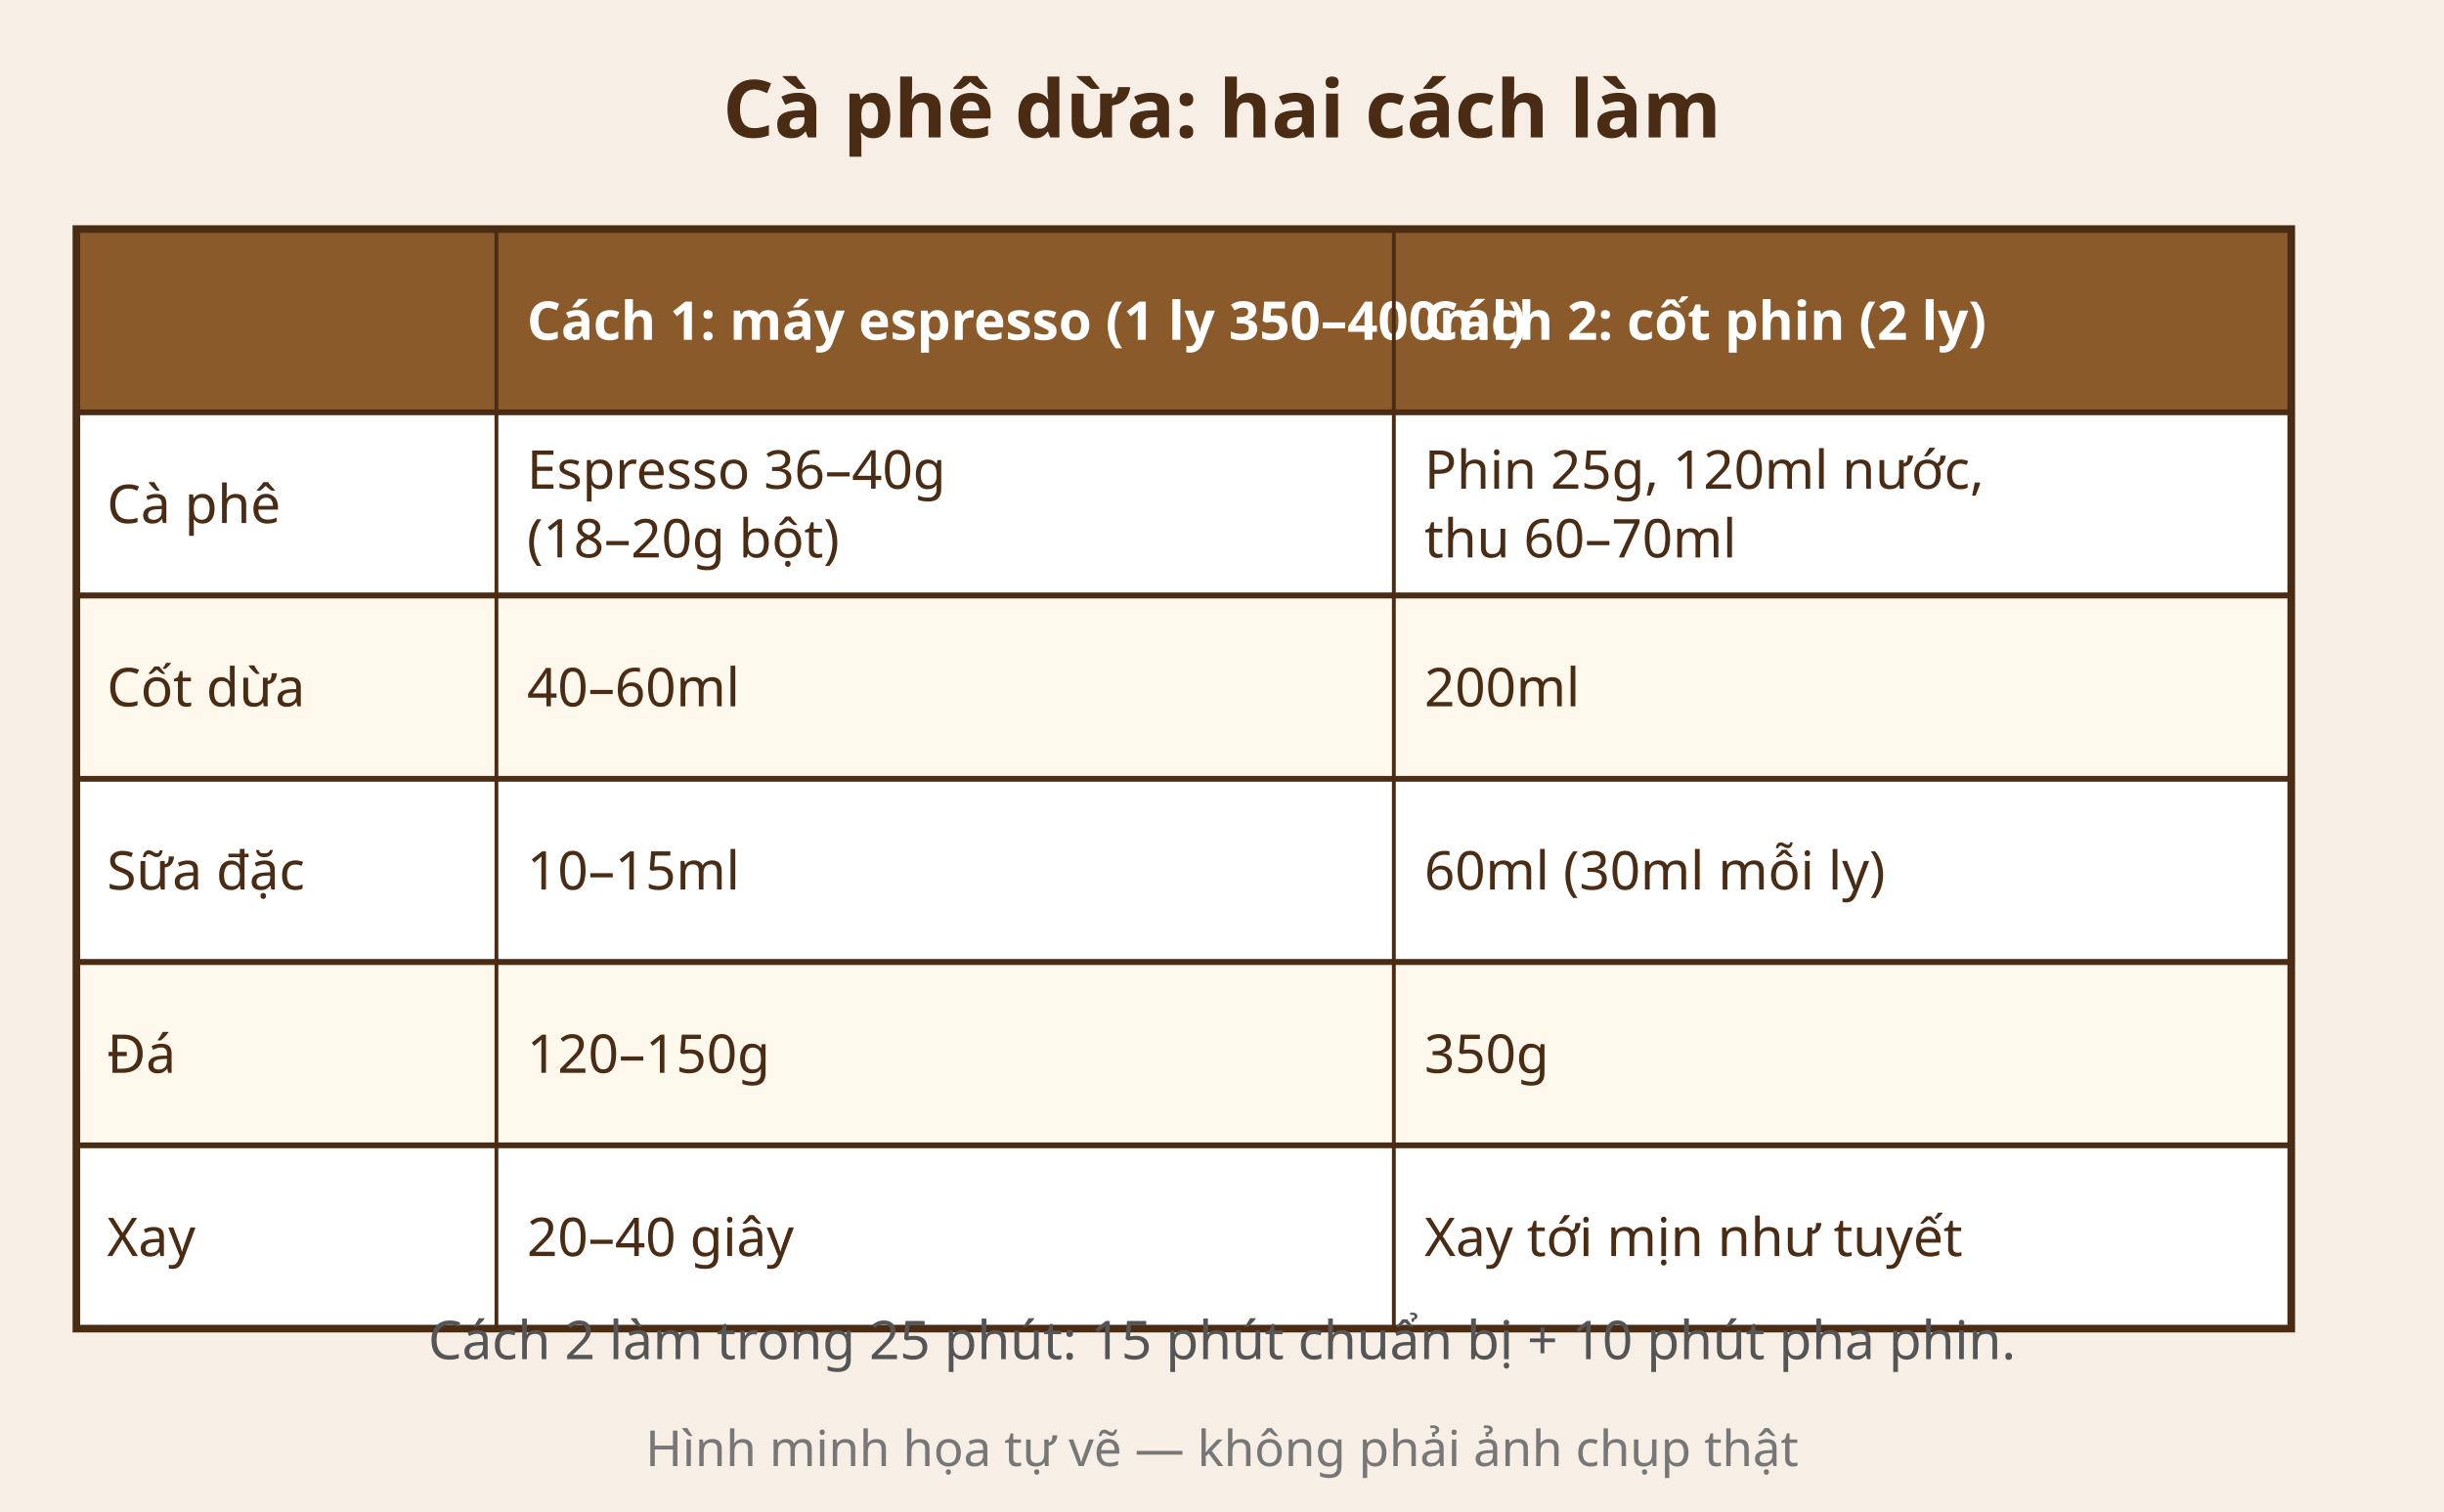
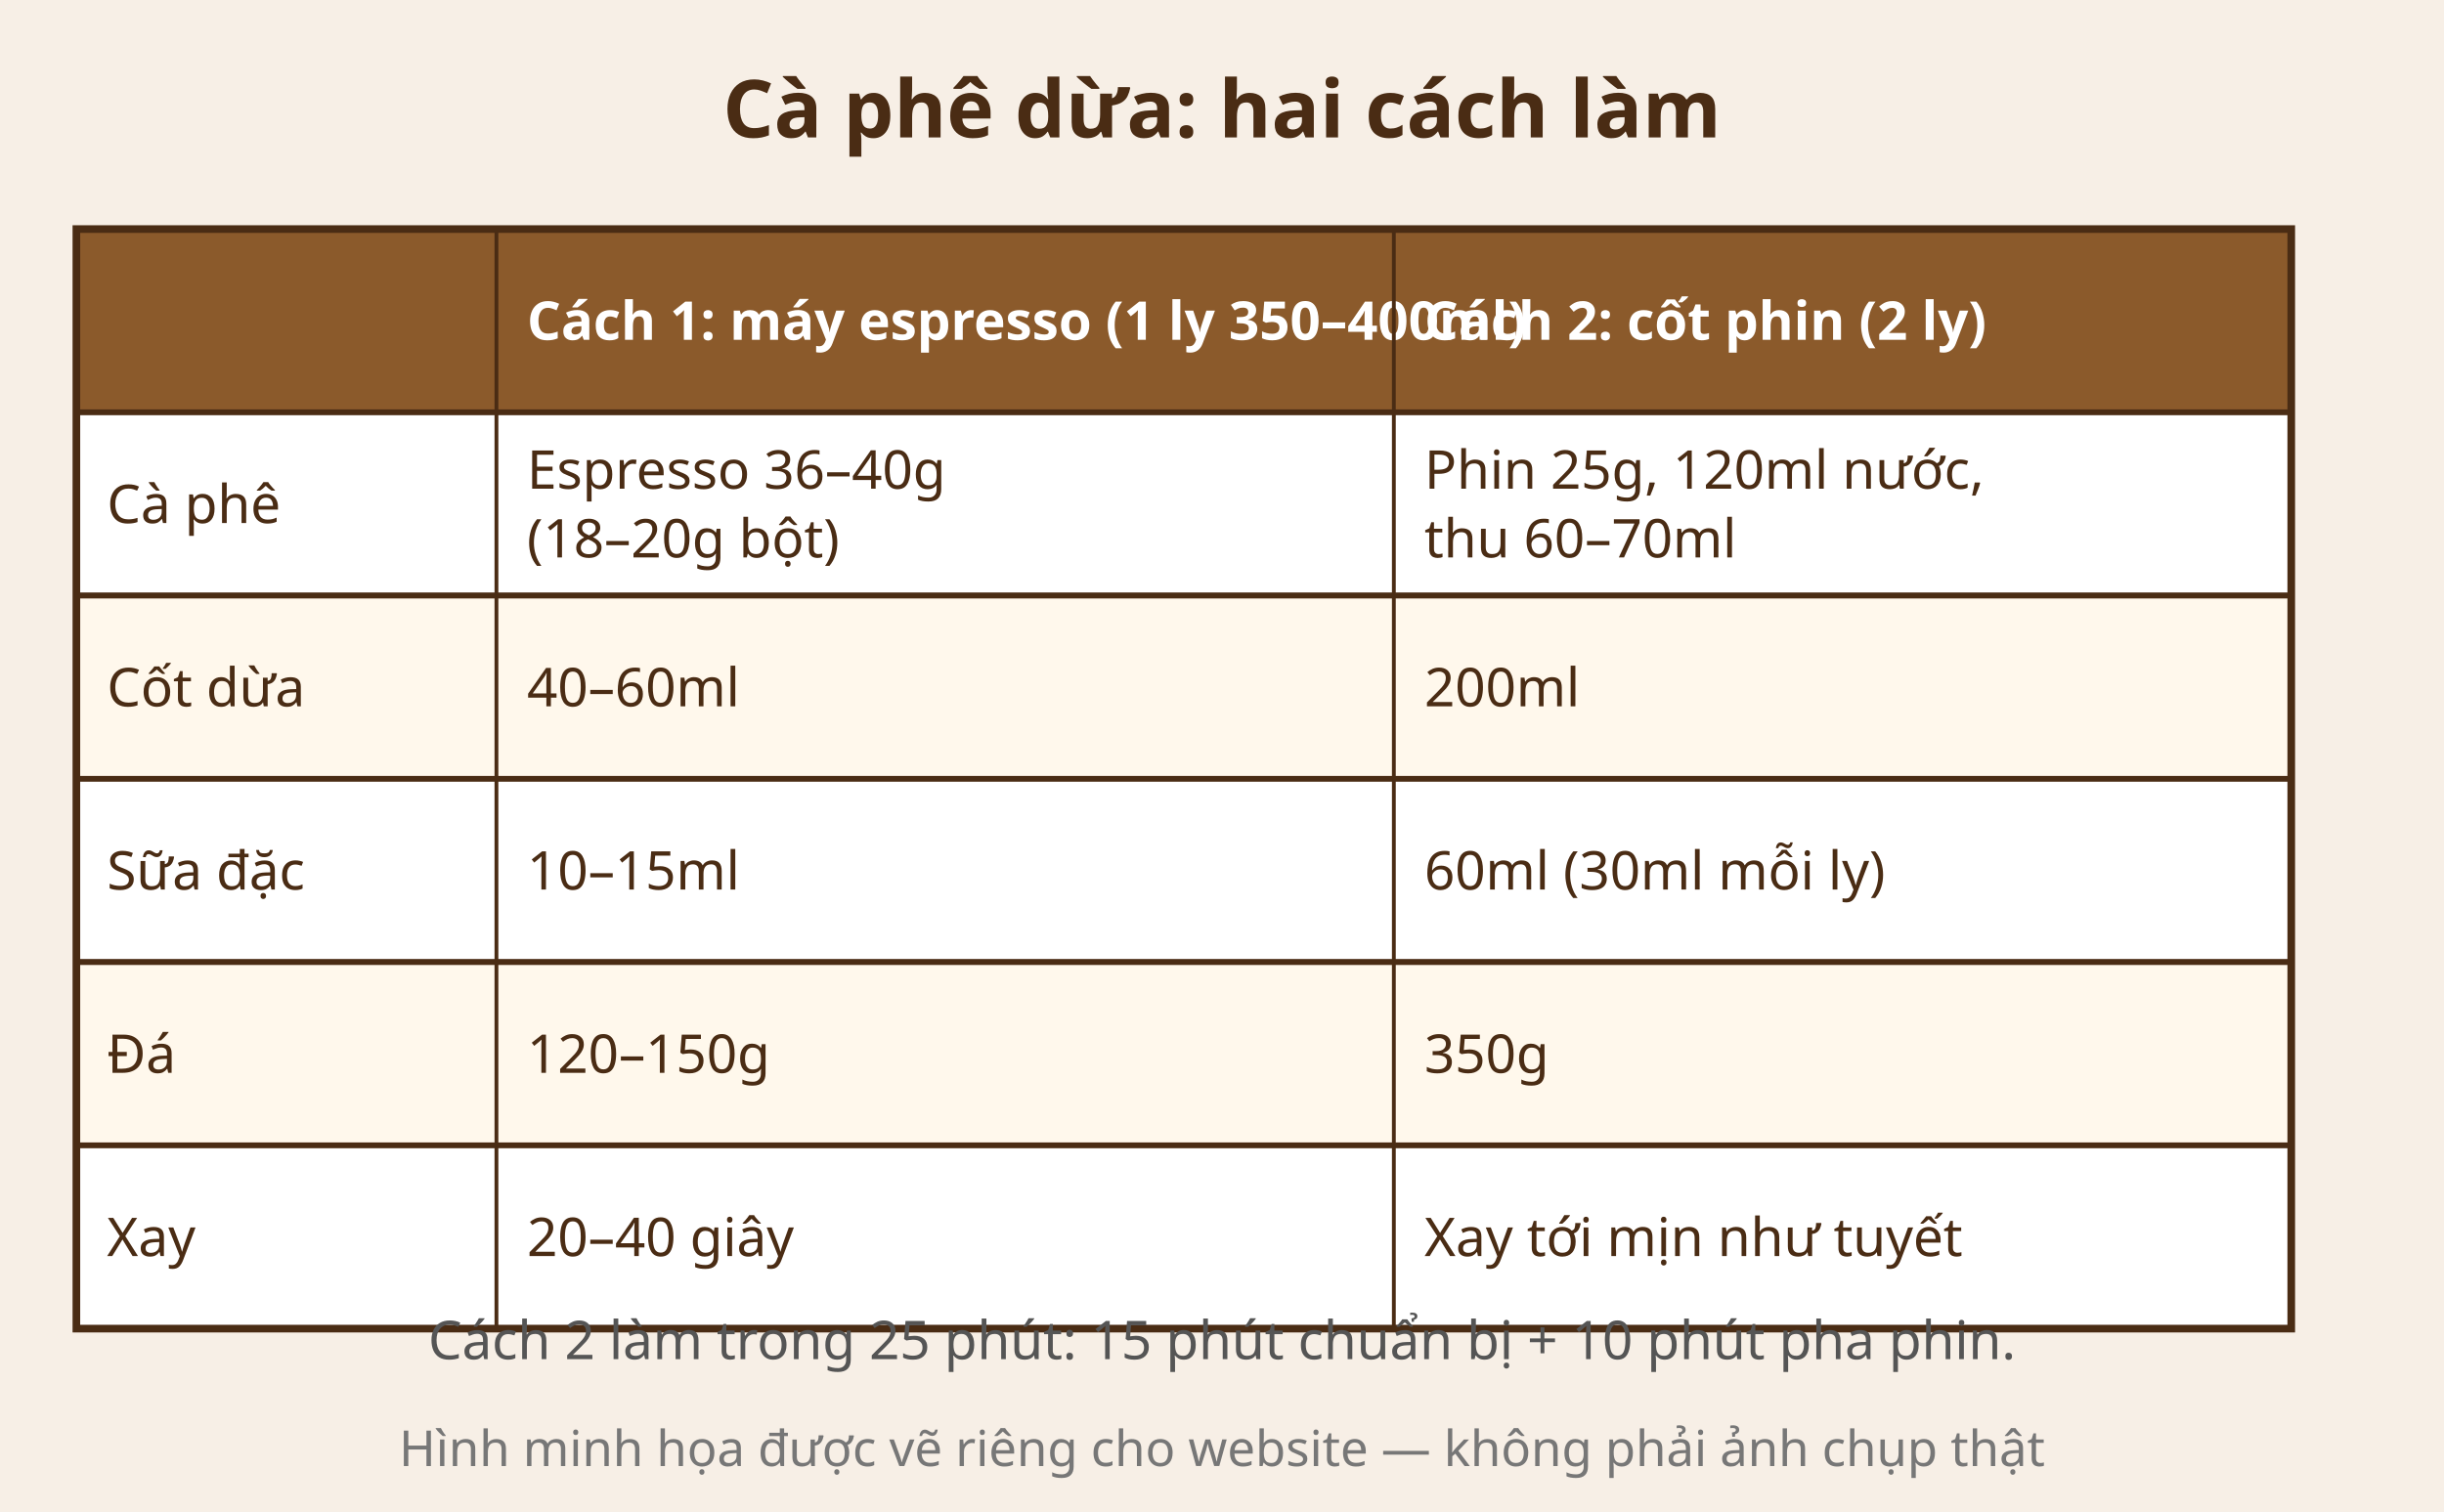
<svg xmlns="http://www.w3.org/2000/svg" width="640" height="396" viewBox="0 0 640 396" role="img" aria-labelledby="t d">
  <rect width="640" height="396" fill="#f7efe6" />
  <text x="320" y="36" text-anchor="middle" font-family="sans-serif" font-size="21" fill="#4a2c14" font-weight="bold">Cà phê dừa: hai cách làm</text>
  <rect x="20" y="60" width="580" height="48" fill="#8b5a2b" stroke="#4a2c14" stroke-width="1.5" rx="0" />
  <text x="28" y="89.0" text-anchor="start" font-family="sans-serif" font-size="14" fill="#ffffff" font-weight="bold" />
  <text x="138" y="89.0" text-anchor="start" font-family="sans-serif" font-size="14" fill="#ffffff" font-weight="bold">Cách 1: máy espresso (1 ly 350–400ml)</text>
  <text x="373" y="89.0" text-anchor="start" font-family="sans-serif" font-size="14" fill="#ffffff" font-weight="bold">Cách 2: cốt phin (2 ly)</text>
  <rect x="20" y="108" width="580" height="48" fill="#ffffff" stroke="#4a2c14" stroke-width="1.5" rx="0" />
  <text x="28" y="137.0" text-anchor="start" font-family="sans-serif" font-size="14" fill="#4a2c14">Cà phê</text>
  <text x="138" y="128.0" text-anchor="start" font-family="sans-serif" font-size="14" fill="#4a2c14">Espresso 36–40g</text>
  <text x="138" y="146.0" text-anchor="start" font-family="sans-serif" font-size="14" fill="#4a2c14">(18–20g bột)</text>
  <text x="373" y="128.0" text-anchor="start" font-family="sans-serif" font-size="14" fill="#4a2c14">Phin 25g, 120ml nước,</text>
  <text x="373" y="146.0" text-anchor="start" font-family="sans-serif" font-size="14" fill="#4a2c14">thu 60–70ml</text>
  <rect x="20" y="156" width="580" height="48" fill="#fff8ec" stroke="#4a2c14" stroke-width="1.5" rx="0" />
  <text x="28" y="185.0" text-anchor="start" font-family="sans-serif" font-size="14" fill="#4a2c14">Cốt dừa</text>
  <text x="138" y="185.0" text-anchor="start" font-family="sans-serif" font-size="14" fill="#4a2c14">40–60ml</text>
  <text x="373" y="185.0" text-anchor="start" font-family="sans-serif" font-size="14" fill="#4a2c14">200ml</text>
  <rect x="20" y="204" width="580" height="48" fill="#ffffff" stroke="#4a2c14" stroke-width="1.5" rx="0" />
  <text x="28" y="233.0" text-anchor="start" font-family="sans-serif" font-size="14" fill="#4a2c14">Sữa đặc</text>
  <text x="138" y="233.0" text-anchor="start" font-family="sans-serif" font-size="14" fill="#4a2c14">10–15ml</text>
  <text x="373" y="233.0" text-anchor="start" font-family="sans-serif" font-size="14" fill="#4a2c14">60ml (30ml mỗi ly)</text>
  <rect x="20" y="252" width="580" height="48" fill="#fff8ec" stroke="#4a2c14" stroke-width="1.5" rx="0" />
  <text x="28" y="281.0" text-anchor="start" font-family="sans-serif" font-size="14" fill="#4a2c14">Đá</text>
  <text x="138" y="281.0" text-anchor="start" font-family="sans-serif" font-size="14" fill="#4a2c14">120–150g</text>
  <text x="373" y="281.0" text-anchor="start" font-family="sans-serif" font-size="14" fill="#4a2c14">350g</text>
  <rect x="20" y="300" width="580" height="48" fill="#ffffff" stroke="#4a2c14" stroke-width="1.5" rx="0" />
  <text x="28" y="329.0" text-anchor="start" font-family="sans-serif" font-size="14" fill="#4a2c14">Xay</text>
  <text x="138" y="329.0" text-anchor="start" font-family="sans-serif" font-size="14" fill="#4a2c14">20–40 giây</text>
  <text x="373" y="329.0" text-anchor="start" font-family="sans-serif" font-size="14" fill="#4a2c14">Xay tới mịn như tuyết</text>
  <rect x="20" y="60" width="580" height="288" fill="none" stroke="#4a2c14" stroke-width="2" rx="0" />
  <line x1="20" y1="108" x2="600" y2="108" stroke="#4a2c14" stroke-width="1" />
  <line x1="20" y1="156" x2="600" y2="156" stroke="#4a2c14" stroke-width="1" />
  <line x1="20" y1="204" x2="600" y2="204" stroke="#4a2c14" stroke-width="1" />
  <line x1="20" y1="252" x2="600" y2="252" stroke="#4a2c14" stroke-width="1" />
  <line x1="20" y1="300" x2="600" y2="300" stroke="#4a2c14" stroke-width="1" />
  <line x1="130" y1="60" x2="130" y2="348" stroke="#4a2c14" stroke-width="1" />
  <line x1="365" y1="60" x2="365" y2="348" stroke="#4a2c14" stroke-width="1" />
  <text x="320" y="356" text-anchor="middle" font-family="sans-serif" font-size="14" fill="#555">Cách 2 làm trong 25 phút: 15 phút chuẩn bị + 10 phút pha phin.</text>
-   <text x="320" y="384" text-anchor="middle" font-family="sans-serif" font-size="13" fill="#777">Hình minh họa tự vẽ — không phải ảnh chụp thật</text>
+   <text x="320" y="384" text-anchor="middle" font-family="sans-serif" font-size="13" fill="#777">Hình minh họa được vẽ riêng cho website — không phải ảnh chụp thật</text>
</svg>
